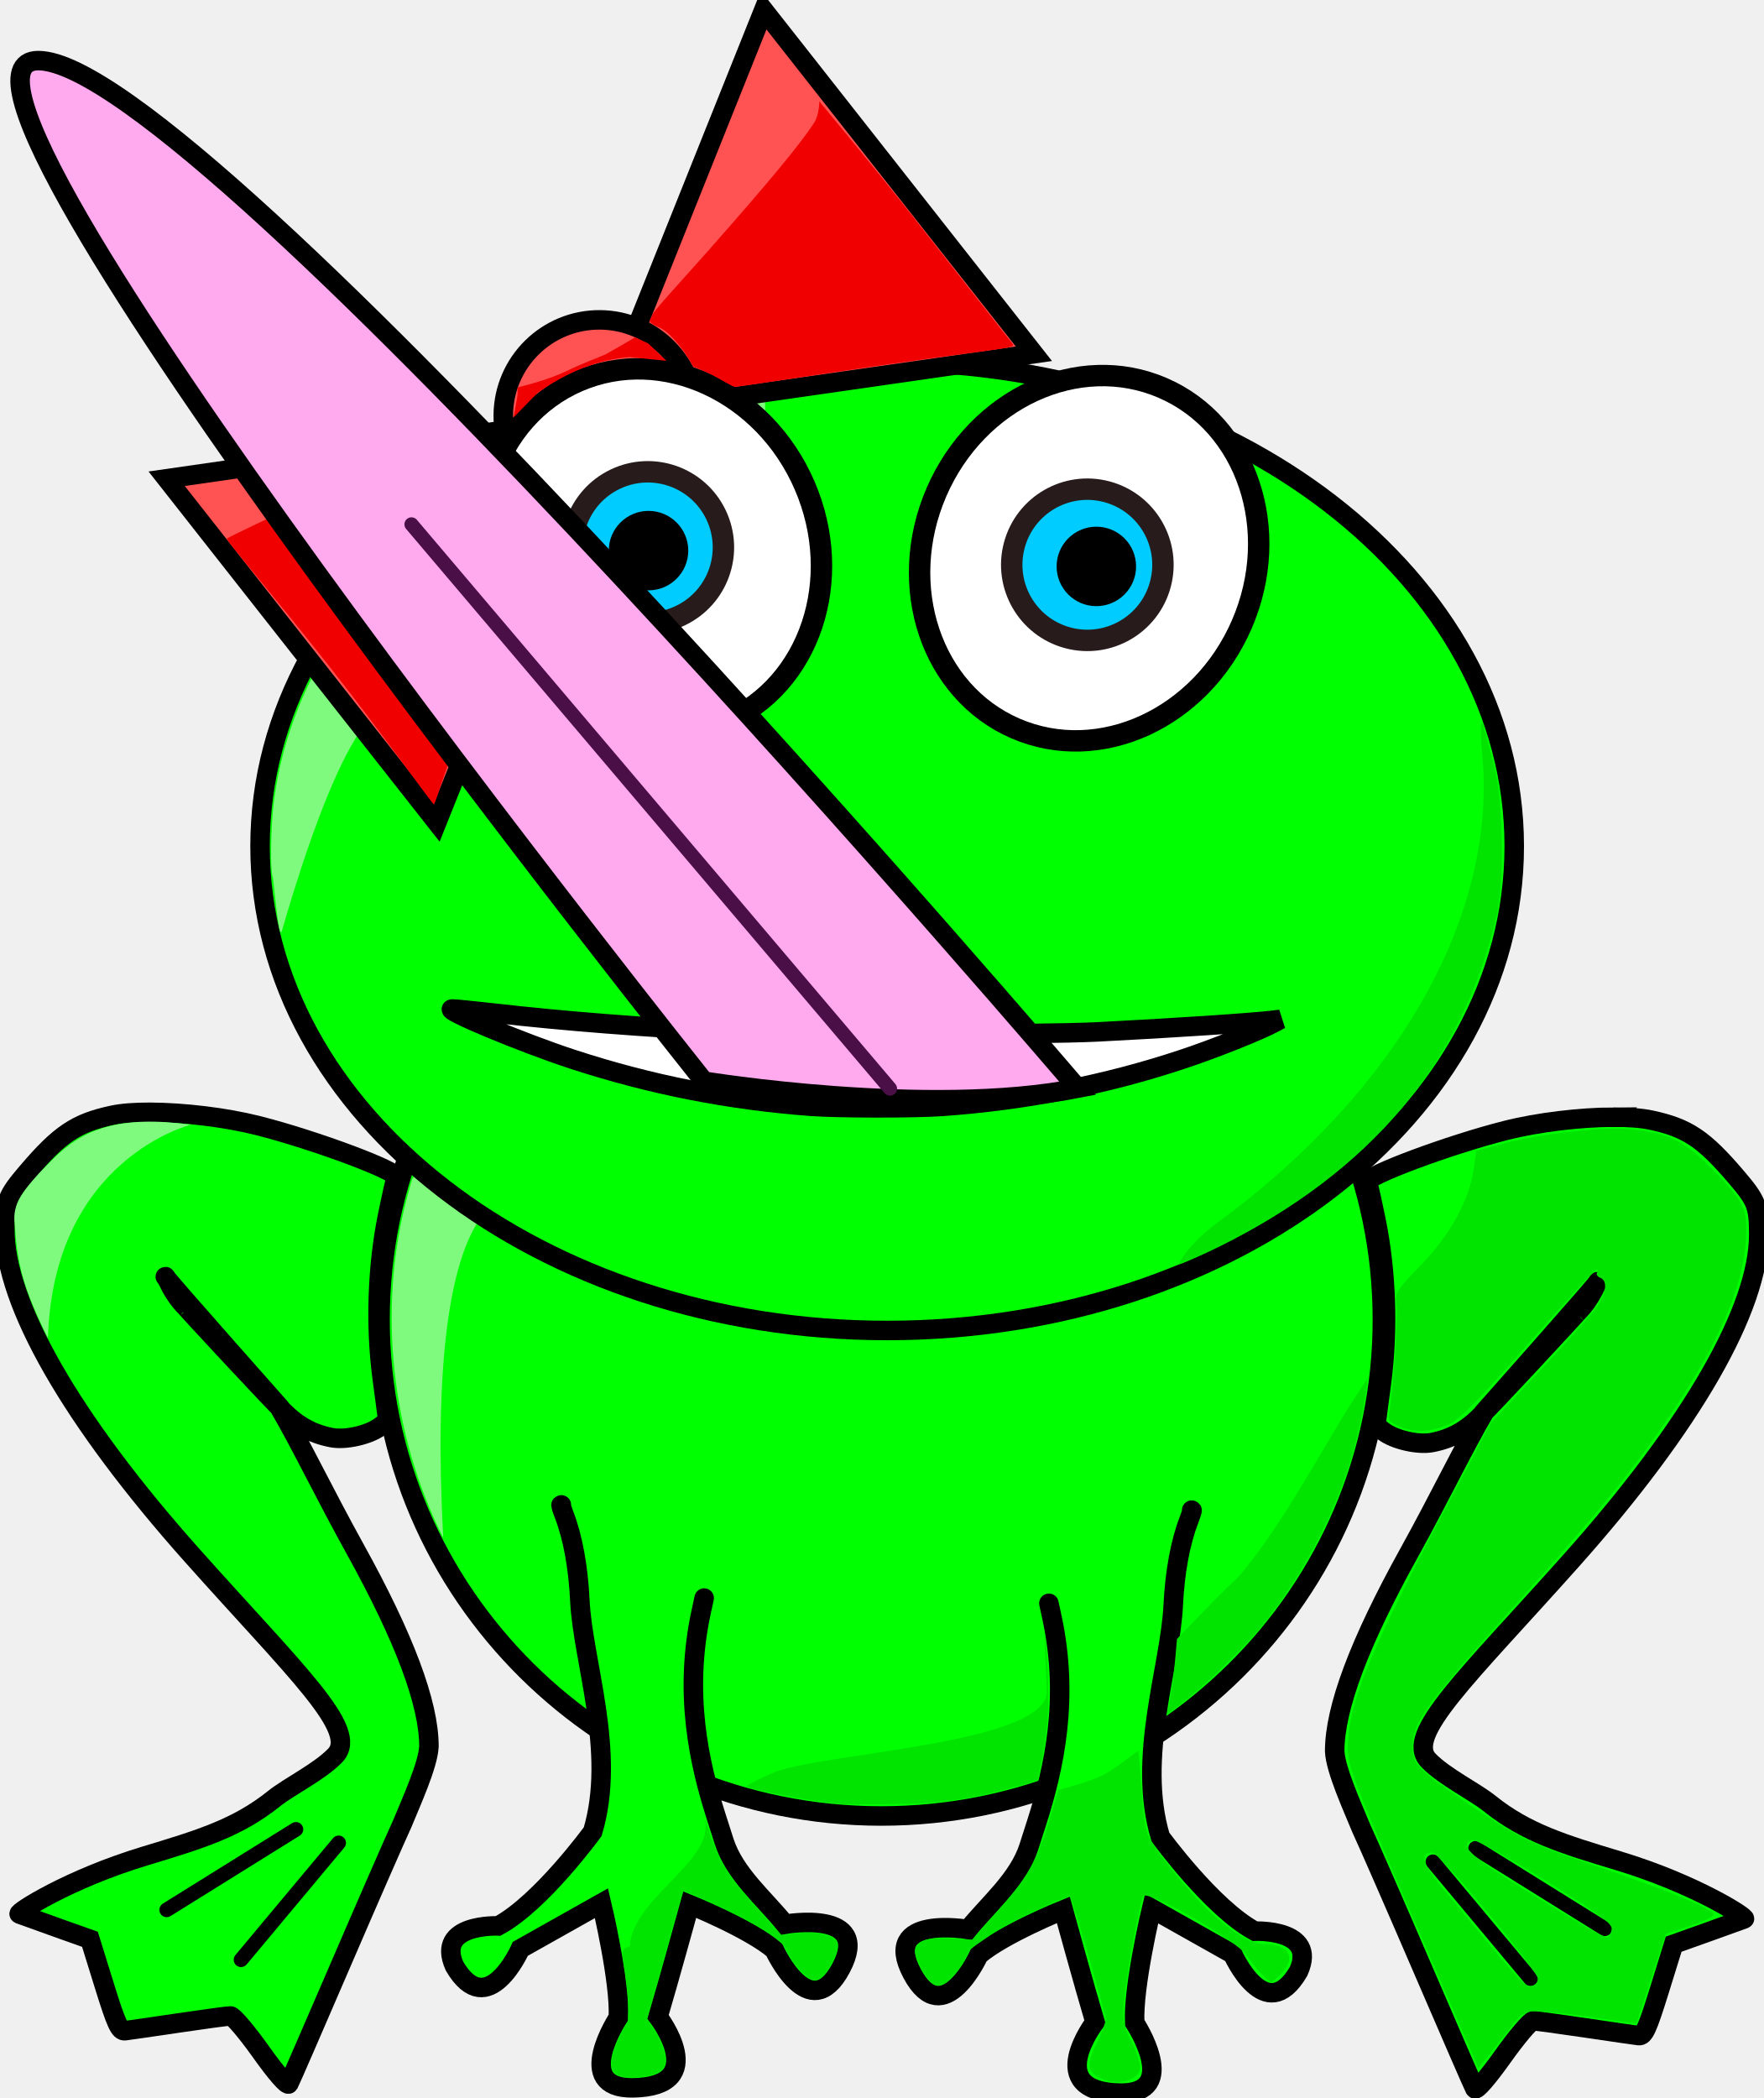
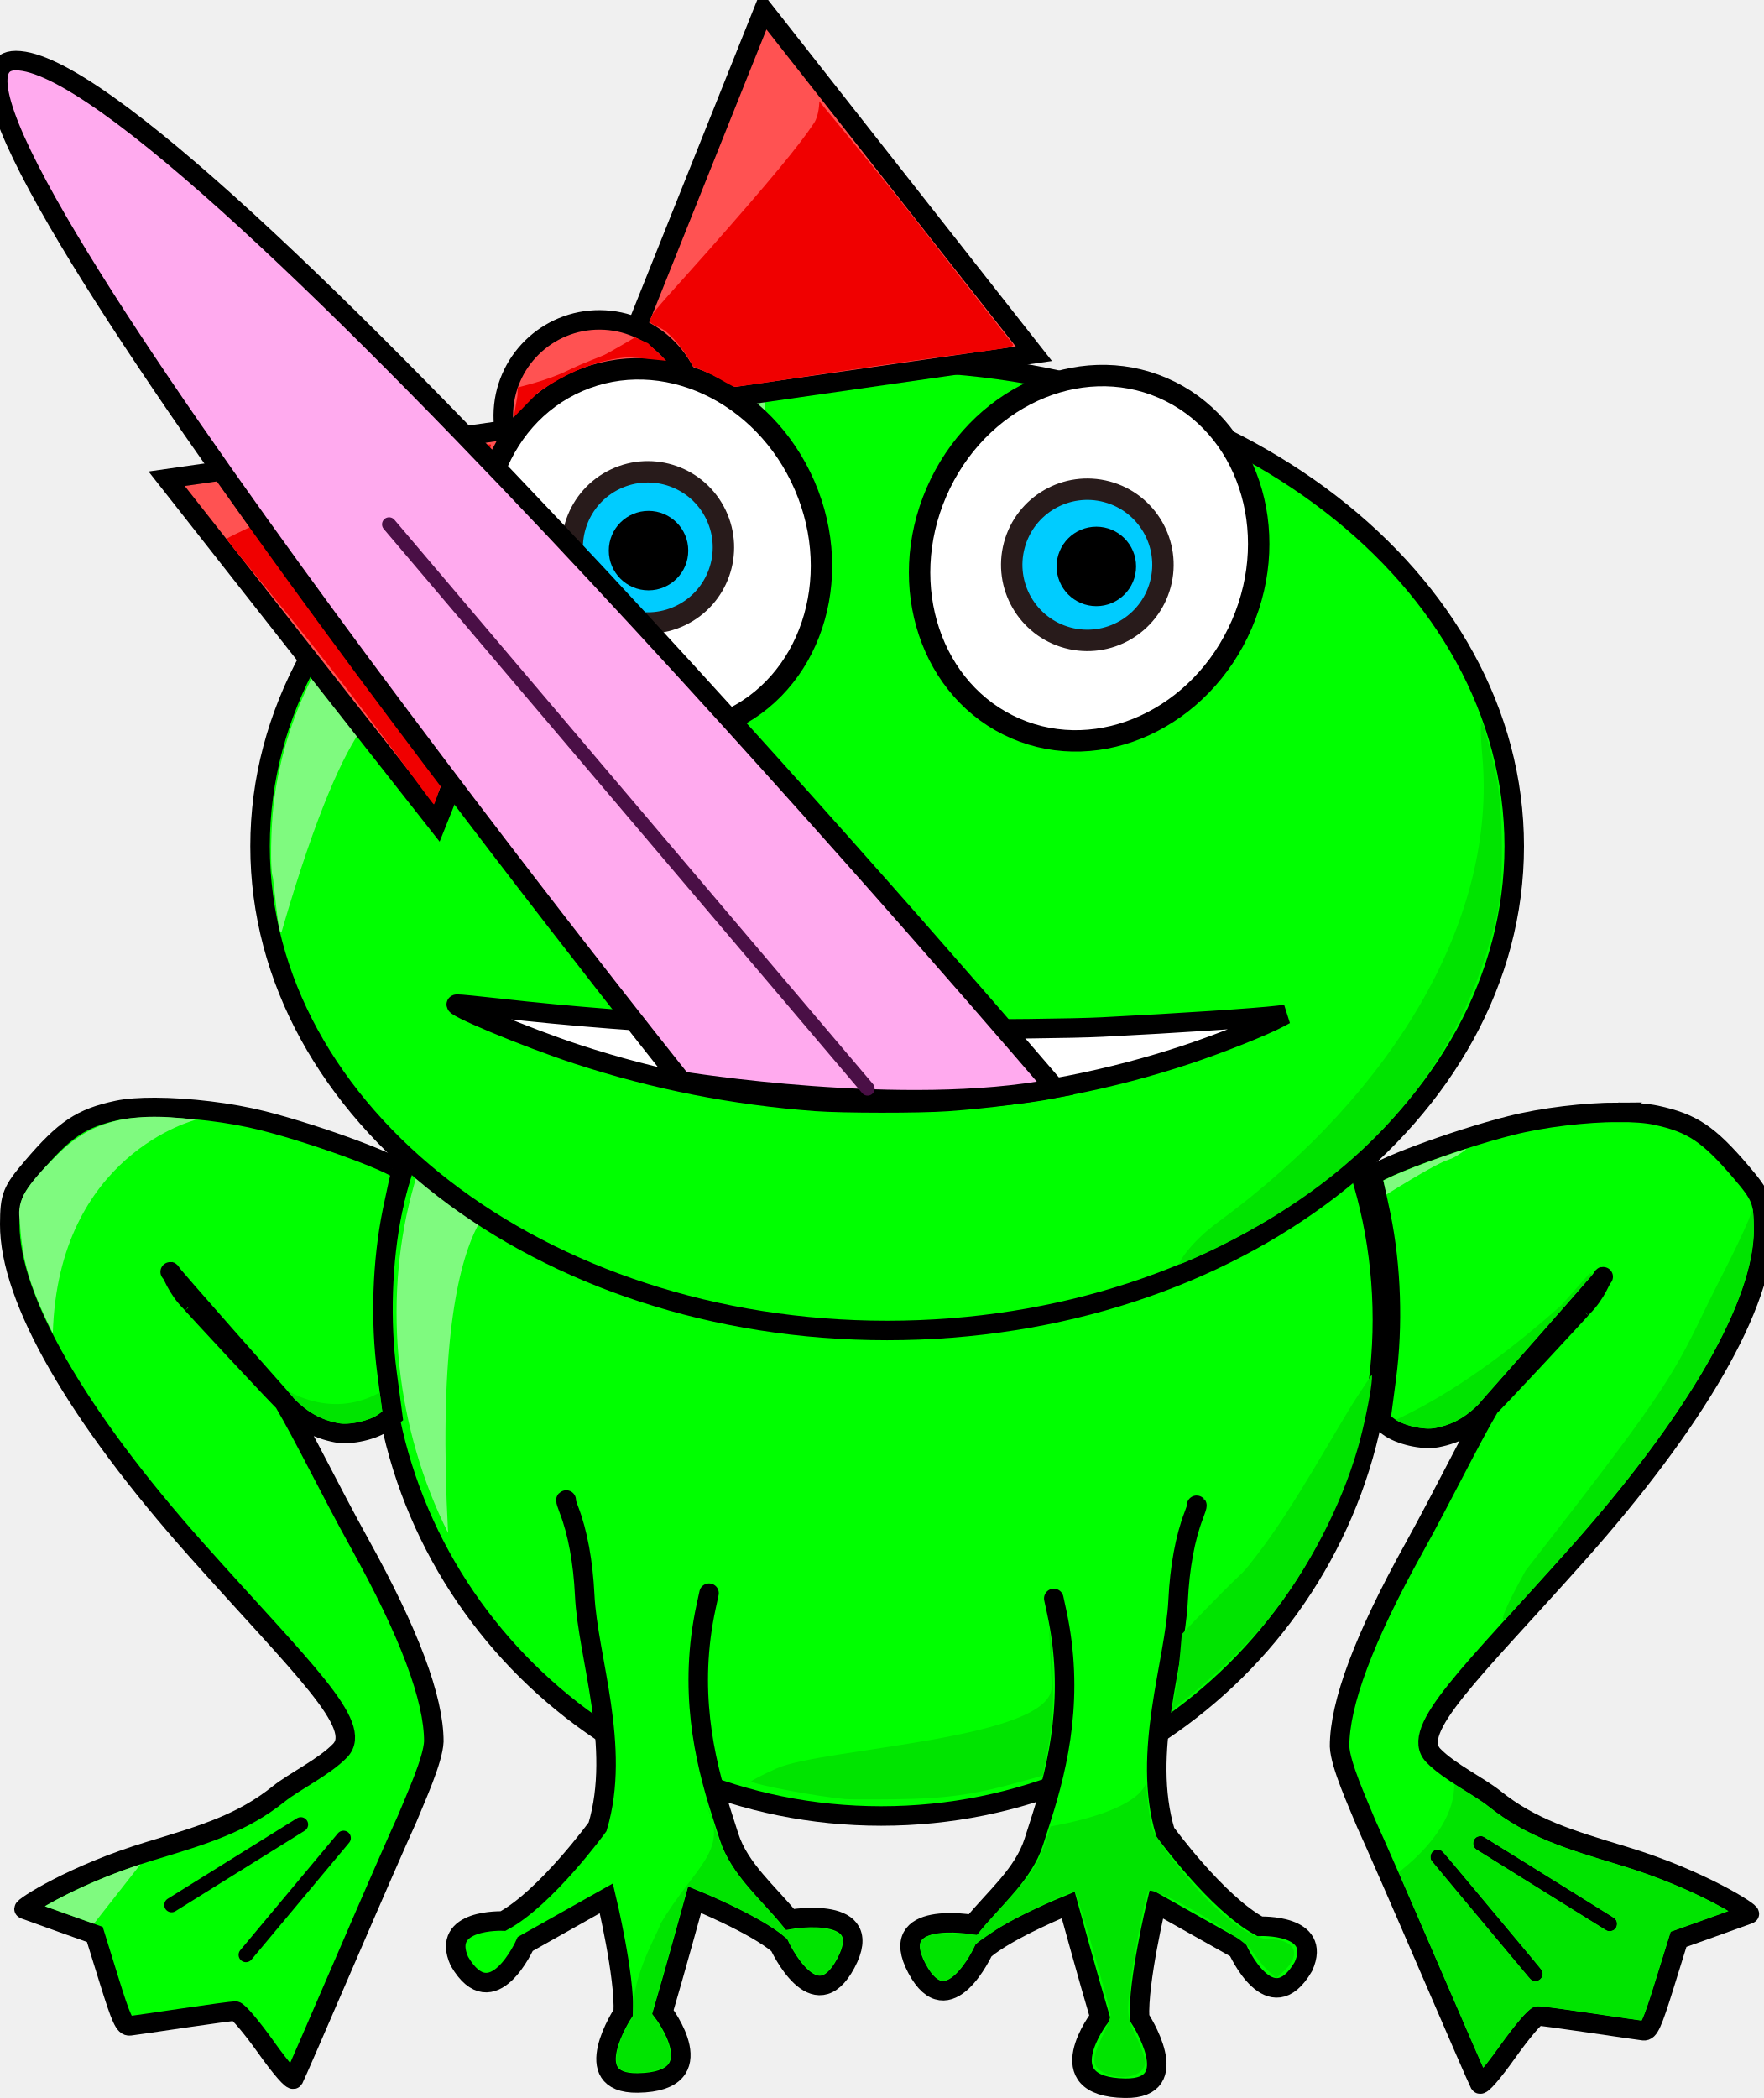
<svg xmlns="http://www.w3.org/2000/svg" width="204.101mm" height="242.796mm" viewBox="0 0 723.194 860.301" id="svg2" version="1.1">
  <defs id="defs4" />
  <g id="layer1" transform="translate(-17.64784,-56.21476)">
    <ellipse style="fill:#00ff00;fill-opacity:1;stroke:#000000;stroke-width:8;stroke-linecap:round;stroke-miterlimit:4;stroke-dasharray:none;stroke-opacity:1" id="path6004" cx="379" cy="597.362" rx="205.513" ry="203.513" />
-     <path id="path4300" d="m 199.389,686.789 c -21.32,-42.444 -26.848,-93.622 -14.999,-138.851 1.153,-4.4 2.217,-8.149 2.366,-8.331 0.149,-0.182 8.328,-11.106 11.263,-8.718 2.935,2.388 5.839,-1.385 8.183,0.26 3.92,2.751 28.262,13.17 27.778,16.39 -8.184,-4.508 -42.108,-2.522 -34.591,139.251 z" style="fill:#7ffa7f;fill-opacity:1;stroke:none;stroke-width:6.25;stroke-miterlimit:4;stroke-dasharray:none;stroke-opacity:1" />
+     <path id="path4300" d="m 201.389,684.789 c -21.32,-42.444 -26.848,-93.622 -14.999,-138.851 1.153,-4.4 2.217,-8.149 2.366,-8.331 0.149,-0.182 8.328,-11.106 11.263,-8.718 2.935,2.388 5.839,-1.385 8.183,0.26 3.92,2.751 28.262,13.17 27.778,16.39 -8.184,-4.508 -42.108,-2.522 -34.591,139.251 z" style="fill:#7ffa7f;fill-opacity:1;stroke:none;stroke-width:6.25;stroke-miterlimit:4;stroke-dasharray:none;stroke-opacity:1" />
    <ellipse style="fill:#00ff00;stroke:#000000;stroke-width:8;stroke-miterlimit:4;stroke-dasharray:none;stroke-opacity:1" id="path5323" cx="381.429" cy="403.219" rx="257.143" ry="198.571" />
    <path style="fill:#7ffa7f;fill-opacity:1;stroke:none;stroke-width:6.25;stroke-miterlimit:4;stroke-dasharray:none;stroke-opacity:1" d="m 111.804,359.418 c -1.023,-2.666 -0.764,-20.101 0.446,-30.043 9.865,-81.028 84.449,-148.789 187.013,-169.903 6.938,-1.428 13.688,-2.566 15,-2.529 l 2.385,0.068 -2.5,1.121 c -1.375,0.617 1.45,23.911 -3.5,26.098 -45.553,20.126 -100.343,47.479 -150.689,105.862 0,0 -15.47,-8.113 -44.406,91.751 -1.32,4.556 -3.243,-21.101 -3.75,-22.424 z" id="path4314" transform="translate(17.64784,56.21476)" />
    <g id="g5919" transform="translate(-424.2857,-10.57143)" style="stroke-width:8;stroke-miterlimit:4;stroke-dasharray:none;fill:#ff5252;fill-opacity:1">
      <path transform="matrix(-0.0083874,0.9999648,-0.9999648,-0.0083874,912.9854,-302.227)" d="M 541.442,219.996 374.482,154.767 514.453,42.79 Z" id="path5911" style="fill:#ff5252;stroke:#000000;stroke-width:8;stroke-miterlimit:4;stroke-dasharray:none;stroke-opacity:1;fill-opacity:1" />
      <path transform="matrix(0.0083874,-0.9999648,0.9999648,0.0083874,912.9854,-302.227)" style="fill:#ff5252;stroke:#000000;stroke-width:8;stroke-miterlimit:4;stroke-dasharray:none;stroke-opacity:1;fill-opacity:1" id="path5913" d="m -541.694,-220.754 -166.96,-65.23 139.971,-111.977 z" />
      <circle transform="matrix(-0.0083874,0.9999648,-0.9999648,-0.0083874,0,0)" r="39.396" cy="-689.664" cx="231.568" id="path5917" style="fill:#ff5252;stroke:#000000;stroke-width:8;stroke-miterlimit:4;stroke-dasharray:none;stroke-opacity:1;fill-opacity:1" />
    </g>
    <ellipse style="fill:#ffffff;stroke:#000000;stroke-width:8.778;stroke-miterlimit:4;stroke-dasharray:none;stroke-opacity:1" id="path5361" cx="-149.519" cy="372.261" rx="68.221" ry="76.071" transform="matrix(-0.9178912,0.3968322,0.3968322,0.9178912,0,0)" />
    <ellipse cy="77.472" cx="539.283" id="circle5363" style="fill:#ffffff;stroke:#000000;stroke-width:8.778;stroke-miterlimit:4;stroke-dasharray:none;stroke-opacity:1" rx="68.221" ry="76.071" transform="matrix(0.9178912,0.3968322,-0.3968322,0.9178912,0,0)" />
-     <path style="fill:#ffffff;stroke:#000000;stroke-width:8;stroke-miterlimit:4;stroke-dasharray:none;stroke-opacity:1" d="m 350.201,509.855 c -33.7,-2.502 -65.953,-8.872 -97.857,-19.325 -20.724,-6.79 -53.398,-20.436 -49.253,-20.57 1,-0.032 8.715,0.727 17.143,1.688 28.887,3.293 60.523,5.773 98.181,7.697 24.053,1.229 125.132,1.232 149.286,0.005 30.912,-1.571 63.553,-3.738 72.143,-4.79 l 2.857,-0.35 -2.527,1.357 c -6.378,3.423 -24.499,10.639 -37.83,15.064 -31.285,10.384 -64.063,16.813 -98.214,19.262 -11.383,0.816 -42.725,0.795 -53.929,-0.037 z" id="path5942" />
-     <path style="fill:#00ff00;fill-opacity:1;stroke:#000000;stroke-width:8;stroke-linecap:round;stroke-miterlimit:4;stroke-dasharray:none;stroke-opacity:1" d="m 79.24,512.32 c -6.152,-0.022 -11.532,0.36 -15.436,1.197 -14.893,3.194 -21.576,7.662 -34.992,23.398 -8.271,9.702 -9.109,11.833 -9.164,23.271 -0.147,30.411 27.417,78.459 76.775,133.824 43.075,48.317 68.666,71.704 58.663,82.058 -6.51,6.739 -18.73,12.616 -25.104,17.725 -15.033,12.048 -30.393,16.685 -52.82,23.459 -31.58,9.539 -52.816,23.352 -51.619,23.811 1.167,0.447 8.167,2.966 15.557,5.598 l 13.436,4.785 5.865,18.895 c 4.902,15.791 6.295,18.843 8.484,18.586 1.441,-0.169 11.322,-1.6 21.957,-3.182 10.635,-1.581 20.237,-2.875 21.338,-2.875 1.101,0 6.717,6.635 12.482,14.744 6.212,8.738 10.863,14.067 11.416,13.082 0.513,-0.914 9.952,-22.606 20.975,-48.201 11.023,-25.596 22.534,-51.935 25.582,-58.533 3.475,-8.52 10.542,-23.869 10.906,-31.629 0.01,-17.613 -10.036,-44.418 -30.457,-81.27 -12.187,-21.992 -22.731,-43.902 -31.008,-57.916 6.756,7.348 13.295,11.007 21.641,12.596 5.638,1.073 15.24,-1.121 19.73,-4.51 l 3.236,-2.443 -2.334,-17.631 c -2.825,-21.326 -2.02,-45.59 2.201,-66.305 1.576,-7.734 3.184,-14.902 3.572,-15.928 0.921,-2.437 -33.333,-15.228 -56.58,-21.127 -13.498,-3.425 -30.769,-5.432 -44.303,-5.48 z m 6.129,67.293 c 0.822,0.217 2.578,6.827 8.717,12.836 -0.854,-0.684 37.804,41.008 38.846,41.469 0,0 -48.359,-54.515 -47.562,-54.305 z" id="path6016" />
    <circle style="fill:#00ccff;fill-opacity:1;stroke:#281b1b;stroke-width:8.778;stroke-linecap:round;stroke-miterlimit:4;stroke-dasharray:none;stroke-opacity:1" id="path6022" cx="375.1" cy="135.407" r="31" transform="matrix(0.4291873,0.9032155,0.9032155,-0.4291873,0,0)" />
    <circle r="31" cy="158.037" cx="522.215" id="circle6024" style="fill:#00ccff;fill-opacity:1;stroke:#281b1b;stroke-width:8.778;stroke-linecap:round;stroke-miterlimit:4;stroke-dasharray:none;stroke-opacity:1" transform="matrix(0.9659258,0.258819,-0.258819,0.9659258,0,0)" />
-     <path style="fill:#00ff00;fill-opacity:1;stroke:#000000;stroke-width:8;stroke-linecap:round;stroke-miterlimit:4;stroke-dasharray:none;stroke-opacity:1" d="m 247.839,673.305 0,5e-5 c -0.067,10e-4 -0.113,0.013 -0.137,0.037 -0.12,0.12 0.46,1.968 1.291,4.107 3.506,9.028 5.768,21.326 6.42,34.904 1.221,25.425 15.08,62.188 5.273,94.953 0,0 -21.201,29.169 -38.768,38.648 0,0 -25.814,-1.128 -17.893,16.492 13.564,23.233 27.004,-7.096 27.004,-7.096 l 33.252,-18.703 c 0,0 7.72,32.237 6.918,46.887 0,0 -19.289,29.196 5.984,28.818 32.354,-0.484 10.305,-29.111 10.305,-29.111 4.535,-15.288 12.992,-46.041 12.992,-46.041 0,0 24.756,10.015 34.688,18.584 0,0 14.442,31.678 27.329,7.481 12.974,-24.361 -22.91,-17.998 -22.91,-17.998 -8.792,-10.833 -20.739,-20.646 -25.005,-33.966 l -3.188,-9.954 C 304.291,779.169 297.888,750.7 305.203,717.009 l 1.193,-5.5" id="path6030" />
-     <path id="path6043" d="m 679.249,514.32 c 6.152,-0.022 11.532,0.36 15.436,1.197 14.893,3.194 21.576,7.662 34.992,23.398 8.271,9.702 9.109,11.833 9.164,23.271 0.147,30.411 -27.417,78.459 -76.775,133.824 -43.075,48.317 -68.666,71.704 -58.663,82.058 6.51,6.739 18.73,12.616 25.104,17.725 15.033,12.048 30.393,16.685 52.82,23.459 31.58,9.539 52.816,23.352 51.619,23.811 -1.167,0.447 -8.167,2.966 -15.557,5.598 l -13.436,4.785 -5.865,18.895 c -4.902,15.791 -6.295,18.843 -8.484,18.586 -1.441,-0.169 -11.322,-1.6 -21.957,-3.182 -10.635,-1.581 -20.237,-2.875 -21.338,-2.875 -1.101,0 -6.717,6.635 -12.482,14.744 -6.212,8.738 -10.863,14.067 -11.416,13.082 -0.513,-0.914 -9.952,-22.606 -20.975,-48.201 -11.023,-25.596 -22.534,-51.935 -25.582,-58.533 -3.475,-8.52 -10.542,-23.869 -10.906,-31.629 -0.01,-17.613 10.036,-44.418 30.457,-81.27 12.187,-21.992 22.731,-43.902 31.008,-57.916 -6.756,7.348 -13.295,11.007 -21.641,12.596 -5.638,1.073 -15.24,-1.121 -19.73,-4.51 l -3.236,-2.443 2.334,-17.631 c 2.825,-21.326 2.02,-45.59 -2.201,-66.305 -1.576,-7.734 -3.184,-14.902 -3.572,-15.928 -0.921,-2.437 33.333,-15.228 56.58,-21.127 13.498,-3.425 30.769,-5.432 44.303,-5.48 z m -6.129,67.293 c -0.822,0.217 -2.578,6.827 -8.717,12.836 0.854,-0.684 -37.804,41.008 -38.846,41.469 0,0 48.359,-54.515 47.562,-54.305 z" style="fill:#00ff00;fill-opacity:1;stroke:#000000;stroke-width:8;stroke-linecap:round;stroke-miterlimit:4;stroke-dasharray:none;stroke-opacity:1" />
-     <path style="fill:none;fill-rule:evenodd;stroke:#000000;stroke-width:6;stroke-linecap:round;stroke-linejoin:miter;stroke-miterlimit:4;stroke-dasharray:none;stroke-opacity:1" d="m 86,839.362 53,-33" id="path6045" />
-     <path id="path6047" d="m 116.487,859.82 40.026,-47.916" style="fill:none;fill-rule:evenodd;stroke:#000000;stroke-width:6;stroke-linecap:round;stroke-linejoin:miter;stroke-miterlimit:4;stroke-dasharray:none;stroke-opacity:1" />
-     <path id="path6049" d="m 675.73,847.112 -53,-33" style="fill:none;fill-rule:evenodd;stroke:#000000;stroke-width:6;stroke-linecap:round;stroke-linejoin:miter;stroke-miterlimit:4;stroke-dasharray:none;stroke-opacity:1" />
-     <path style="fill:none;fill-rule:evenodd;stroke:#000000;stroke-width:6;stroke-linecap:round;stroke-linejoin:miter;stroke-miterlimit:4;stroke-dasharray:none;stroke-opacity:1" d="m 645.242,867.57 -40.026,-47.916" id="path6051" />
    <circle style="fill:#000000;fill-opacity:1;stroke:#281b1b;stroke-width:0;stroke-linecap:round;stroke-linejoin:miter;stroke-miterlimit:4;stroke-dasharray:none;stroke-opacity:1" id="path6071" cx="283.58" cy="281.999" r="16.293" />
    <circle r="16.293" cy="288.48" cx="467.215" id="circle6073" style="fill:#000000;fill-opacity:1;stroke:#281b1b;stroke-width:0;stroke-linecap:round;stroke-linejoin:miter;stroke-miterlimit:4;stroke-dasharray:none;stroke-opacity:1" />
-     <path style="fill:#00ff00;fill-opacity:1;stroke:#000000;stroke-width:8;stroke-linecap:round;stroke-miterlimit:4;stroke-dasharray:none;stroke-opacity:1" d="m 506.314,675.463 0,5e-5 c 0.067,10e-4 0.113,0.013 0.137,0.037 0.12,0.12 -0.46,1.968 -1.291,4.107 -3.506,9.028 -5.768,21.326 -6.42,34.904 -1.221,25.425 -15.08,62.188 -5.273,94.953 0,0 21.201,29.169 38.768,38.648 0,0 25.814,-1.128 17.893,16.492 -13.564,23.233 -27.004,-7.096 -27.004,-7.096 l -33.252,-18.703 c 0,0 -7.72,32.237 -6.918,46.887 0,0 19.289,29.196 -5.984,28.818 -32.354,-0.484 -10.305,-29.111 -10.305,-29.111 -4.535,-15.288 -12.992,-46.041 -12.992,-46.041 0,0 -24.756,10.015 -34.688,18.584 0,0 -14.442,31.678 -27.329,7.481 -12.974,-24.361 22.91,-17.998 22.91,-17.998 8.792,-10.833 20.739,-20.646 25.005,-33.966 l 3.188,-9.954 c 7.104,-22.18 13.507,-50.648 6.192,-84.34 l -1.193,-5.5" id="path6030-4" />
    <path style="fill:#00f200;fill-opacity:1;stroke:none;stroke-width:6.25;stroke-miterlimit:4;stroke-dasharray:none;stroke-opacity:1" d="" id="path4178" transform="translate(17.64784,56.21476)" />
-     <g id="g4292" style="fill:#00e400;fill-opacity:1">
-       <path id="path4170" d="m 398.068,867.7 c -1.568,-1.684 -3.49,-5.904 -4.423,-8.156 -2.728,-6.586 2.174,-9.147 13.672,-8.46 l 10.475,0.625 c 0,0 -2.971,4.92 -4.388,8.004 -1.682,3.661 -6.635,8.664 -8.311,9.776 -2.744,1.82 -4.459,0.966 -7.025,-1.789 z" style="fill:#00e400;fill-opacity:1;stroke:none;stroke-width:6.25;stroke-miterlimit:4;stroke-dasharray:none;stroke-opacity:1" />
-       <path id="path4168" d="m 468.259,908.117 c -4.894,-2.476 -5.081,-5.653 -0.841,-14.318 2.011,-4.111 3.641,-8.365 3.622,-9.455 -0.045,-2.546 -13.57,-49.29 -14.543,-50.264 -1.035,-1.035 -22.205,9.115 -30.779,14.391 -3.933,2.42 -18.09,12.954 -7.696,3.215 -0.08,-0.083 -2.427,1.178 -1.637,-0.013 1.481,-2.233 7.07,-8.053 10.623,-12.111 11.585,-13.231 15.647,-19.345 20.826,-36.644 l 3.807,-12.716 c 0,0 12.405,-3.183 18.097,-6.013 5.278,-2.624 14.312,-10.013 14.576,-10.013 0.263,0 0.858,6.523 1.323,14.496 0.464,7.973 1.617,16.723 2.561,19.445 1.8,5.192 15.568,22.544 24.826,31.292 9.878,9.333 17.506,13.963 23.004,13.963 10.54,0 13.538,6.085 6.333,12.853 l -3.402,3.196 -3.624,-3.404 c -1.993,-1.872 -4.871,-5.422 -6.395,-7.889 -3.599,-5.823 -40.705,-27.147 -42.418,-24.376 -1.518,2.455 -6.816,30.998 -7.883,42.469 -0.776,8.344 -0.452,10.265 2.852,16.895 2.05,4.114 3.728,8.924 3.728,10.689 0,5.672 -9.497,8.087 -16.958,4.312 z" style="fill:#00e400;fill-opacity:1;stroke:none;stroke-width:6.25;stroke-miterlimit:4;stroke-dasharray:none;stroke-opacity:1" />
-       <path id="path4174" d="m 272.052,907.581 c -3.026,-0.933 -4.128,-3.154 -3.51,-7.078 0.59,-3.747 2.873,-9.375 5.417,-13.352 l 1.292,-2.02 -4.3e-4,-4.854 c -4.9e-4,-5.551 -0.63,-11.639 -2.146,-20.764 -1.127,-6.781 3.793,-3.389 2.918,-6.81 3.359,-20.892 38.668,-35.292 29.468,-53.852 l 5.748,15.929 1.616,3.321 c 3.023,6.214 6.539,10.883 16.696,22.171 2.901,3.224 5.99,6.692 6.865,7.707 l 1.591,1.846 3.536,-0.546 c 9.277,-1.431 17.635,-0.042 19.175,3.187 0.506,1.061 0.53,1.516 0.171,3.225 -0.523,2.491 -2.099,5.891 -3.966,8.552 -2.638,3.76 -4.846,4.682 -7.497,3.128 -3.035,-1.779 -7.006,-6.665 -9.589,-11.799 -1.107,-2.199 -1.642,-2.806 -4.135,-4.684 -3.826,-2.883 -9.329,-6.115 -16.666,-9.788 -8.2,-4.105 -20.94,-9.676 -21.301,-9.315 -0.084,0.084 -1.36,4.527 -2.837,9.874 -1.477,5.347 -4.776,17.073 -7.332,26.058 l -4.647,16.336 1.824,2.639 c 3.896,5.636 6.421,12.475 5.73,15.52 -0.453,1.997 -1.254,2.982 -3.243,3.991 -3.518,1.783 -11.512,2.509 -15.179,1.379 z" style="fill:#00e400;fill-opacity:1;stroke:none;stroke-width:6.25;stroke-miterlimit:4;stroke-dasharray:none;stroke-opacity:1" />
-       <path id="path4206" d="m 362.063,795.934 c -11.934,-1.141 -36.829,-5.832 -38.311,-7.22 -0.264,-0.248 4.35,-2.64 10.253,-5.317 18.656,-8.459 113.935,-11.754 112.911,-33.933 l -1.061,-22.975 0.54,2.603 c 0.297,1.432 0.738,8.343 0.98,15.358 0.471,13.664 -0.139,21.499 -2.675,34.352 l -1.482,7.509 -7.874,2.2 c -20.321,5.678 -31.371,7.24 -53.129,7.513 -9.334,0.117 -18.402,0.076 -20.153,-0.091 z" style="fill:#00e400;fill-opacity:1;stroke:none;stroke-width:6.25;stroke-miterlimit:4;stroke-dasharray:none;stroke-opacity:1" />
-       <path id="path4208" d="m 496.661,757.126 c 2.259,-11.105 2.764,-19.229 3.603,-28.816 30.445,-31.988 21.385,-20.386 30.445,-31.988 16.009,-20.502 32.529,-51.819 41.795,-65.898 2.292,-3.483 4.573,-6.941 5.069,-7.686 0.764,-1.146 0.836,-0.725 0.475,2.746 -0.582,5.593 -3.324,18.592 -5.549,26.306 -6.962,24.138 -20.193,49.588 -36.211,69.65 -8.66,10.847 -24.998,26.49 -37.312,35.725 l -2.741,2.056 z" style="fill:#00e400;fill-opacity:1;stroke:none;stroke-width:6.25;stroke-miterlimit:4;stroke-dasharray:none;stroke-opacity:1" />
-       <path style="fill:#00e400;fill-opacity:1;stroke:none;stroke-width:6.25;stroke-miterlimit:4;stroke-dasharray:none;stroke-opacity:1" d="m 621.744,899.282 c -1.151,-2.722 -9.874,-22.769 -19.384,-44.548 -32.43,-74.264 -32.725,-75.057 -31.931,-85.56 1.313,-17.36 10.541,-38.986 41.637,-97.581 l 16.887,-31.82 19.621,-20.927 c 10.792,-11.51 21.345,-23.283 23.453,-26.163 4.259,-5.821 5.057,-11.263 1.834,-12.5 -1.162,-0.446 -1.761,-1.381 -1.331,-2.077 0.43,-0.696 0.264,-1.266 -0.369,-1.266 -0.633,0 -13.1,13.619 -27.703,30.265 -17.55,20.004 -28.283,31.086 -31.659,32.688 -7.593,3.603 -14.648,4.127 -20.826,1.545 -5.076,-2.121 -5.357,-2.552 -4.531,-6.955 1.556,-8.294 3.521,-39.026 2.799,-43.764 -0.635,-4.163 0.277,-5.59 9.862,-15.444 12.058,-12.396 20.051,-26.827 21.792,-39.347 l 1.082,-7.778 11.67,-3.064 c 15.045,-3.95 40.536,-6.75 51.685,-5.678 15.414,1.483 21.798,4.556 33.022,15.895 13.751,13.892 15.166,16.91 14.179,30.253 -1.409,19.047 -11.071,41.307 -30.501,70.266 -14.955,22.29 -29.896,40.677 -62.102,76.427 -38.698,42.957 -44.045,50.301 -44.12,60.598 -0.047,6.438 2.854,9.5 20.179,21.299 23.494,16.001 27.532,17.984 56.865,27.937 27.315,9.268 44.919,16.482 46.512,19.06 0.507,0.82 -3.484,2.864 -9.38,4.803 l -10.262,3.376 -6.027,18.425 -6.027,18.425 -17.308,-2.552 c -9.519,-1.404 -19.975,-2.569 -23.235,-2.589 -5.553,-0.034 -6.312,0.467 -12.021,7.928 -3.351,4.381 -7.483,9.631 -9.181,11.667 l -3.088,3.702 -2.093,-4.95 z m 26.653,-31.414 c 0,-3.383 -40.488,-51.963 -43.336,-51.997 -4.887,-0.057 -4.139,4.517 1.945,11.888 34.399,41.676 35.808,43.243 38.562,42.893 1.588,-0.202 2.828,-1.423 2.828,-2.783 z m 30.126,-20.486 c 0.352,-2.375 -4.51,-5.957 -27.345,-20.146 -15.332,-9.527 -28.669,-16.914 -29.773,-16.491 -5.85,2.245 -1.361,6.256 25.922,23.16 15.357,9.515 28.562,17.09 29.345,16.833 0.783,-0.257 1.616,-1.767 1.851,-3.356 z" id="path4283" />
-     </g>
    <g id="g4235" style="fill:#f00000;fill-opacity:1">
      <path transform="translate(17.64784,56.21476)" id="path4229" d="m 135.13,273.367 c -22.683,-28.864 -42.707,-51.96 -42.053,-52.547 0.654,-0.587 18.667,-9.169 37.584,-17.85 33.942,-15.576 34.631,-15.819 52.326,-18.416 9.862,-1.448 18.106,-2.477 18.32,-2.287 0.214,0.19 -0.817,3.158 -2.291,6.597 -8.227,19.193 -7.926,43.951 0.802,65.902 l 4.507,8.321 -13.427,31.631 c -7.204,16.97 -12.399,35.131 -12.976,35.131 -0.577,0 -20.108,-27.616 -42.791,-56.48 z" style="fill:#f00000;fill-opacity:1;stroke:none;stroke-width:6.25;stroke-miterlimit:4;stroke-dasharray:none;stroke-opacity:1" />
      <path transform="translate(17.64784,56.21476)" id="path4231" d="m 212.051,163.054 c 0.444,-2.533 0.009,-4.056 0.195,-4.171 0.186,-0.115 11.716,-2.691 20.003,-6.694 8.417,-4.066 14.026,-5.784 16.392,-7.076 4.563,-2.493 11.744,-6.762 11.744,-6.762 l 5.379,2.438 7.45,7.161 -15.021,-1.525 c -13.178,0.959 -25.732,6.222 -37.789,14.697 l -9.77,10.016 z" style="fill:#f00000;fill-opacity:1;stroke:none;stroke-width:6.25;stroke-miterlimit:4;stroke-dasharray:none;stroke-opacity:1" />
      <path transform="translate(17.64784,56.21476)" id="path4233" d="m 291.8,153.65 c -2.351,-1.193 -7.609,-3.373 -7.609,-3.373 -1.264,-2.472 -2.795,-4.81 -3.972,-6.435 -2.32,-3.203 -5.544,-6.777 -7.797,-8.38 -1.586,-1.129 -4.802,-2.221 -5.646,-3.2 -0.954,-1.107 0.568,-2.068 0.568,-2.774 0,-1.329 10.773,-12.761 23.024,-26.627 24.782,-28.05 37.535,-43.439 43.447,-52.431 2.173,-3.306 2.151,-8.938 2.151,-8.938 -0.243,-0.04 19.299,23.02 39.284,48.494 19.985,25.474 38.941,49.81 39.985,51.026 1.702,1.983 -5.819,1.791 -55.59,9.017 -30.519,4.431 -57.193,8.705 -58.36,8.581 -1.167,-0.124 -5.435,-2.906 -9.485,-4.96 z" style="fill:#f00000;fill-opacity:1;stroke:none;stroke-width:6.25;stroke-miterlimit:4;stroke-dasharray:none;stroke-opacity:1" />
    </g>
-     <path style="fill:#7ffa7f;fill-opacity:1;stroke:none;stroke-width:6.25;stroke-miterlimit:4;stroke-dasharray:none;stroke-opacity:1" d="m 23.677,558.009 c -1,-7.82 2.582,-13.518 15.818,-26.618 12.313,-12.186 27.009,-17.982 56.412,-13.982 0,0 -56.412,13.982 -58.6,87.515 C 26.541,583.229 24.761,573.734 23.677,558.009 Z" id="path4194" />
    <path style="fill:#00e400;fill-opacity:1;stroke:none;stroke-width:6.25;stroke-miterlimit:4;stroke-dasharray:none;stroke-opacity:1" d="m 499.224,501.33 c 73.881,-54.111 114.523,-125.83 108.619,-191.296 -0.953,-10.561 -0.785,-16.14 0.473,-12.507 0.716,2.069 3.746,13.657 5.003,19.269 3.081,13.752 3.521,45.454 0.428,58.704 -14.123,60.501 -52.088,105.072 -113.642,135.623 -6.875,3.412 -14.986,6.884 -16.296,7.284 -1.44,0.439 4.111,-8.799 15.414,-17.077 z" id="path4322" transform="translate(17.64784,56.21476)" />
-     <path style="fill:#ffaaee;fill-rule:evenodd;stroke:#000000;stroke-width:8;stroke-linecap:butt;stroke-linejoin:miter;stroke-miterlimit:4;stroke-dasharray:none;stroke-opacity:1" d="m 459.587,502.472 c -61.946,12.071 -153.317,-2.926 -153.317,-2.926 0,0 -333.967,-418.483 -272.928,-418.483 66.967,0 426.245,421.409 426.245,421.409 z" id="path5976-9" />
-     <path style="fill:#eed7f4;fill-rule:evenodd;stroke:#4a0f46;stroke-width:5.776;stroke-linecap:round;stroke-linejoin:miter;stroke-miterlimit:4;stroke-dasharray:none;stroke-opacity:1" d="M 382.6,502.602 186.378,271.232" id="path5982-2" />
+     <path style="fill:#ffffff;stroke:#000000;stroke-width:8;stroke-miterlimit:4;stroke-dasharray:none;stroke-opacity:1" d="m 352.201,507.855 c -33.7,-2.502 -65.953,-8.872 -97.857,-19.325 -20.724,-6.79 -53.398,-20.436 -49.253,-20.57 1,-0.032 8.715,0.727 17.143,1.688 28.887,3.293 60.523,5.773 98.181,7.697 24.053,1.229 125.132,1.232 149.286,0.005 30.912,-1.571 63.553,-3.738 72.143,-4.79 l 2.857,-0.35 -2.527,1.357 c -6.378,3.423 -24.499,10.639 -37.83,15.064 -31.285,10.384 -64.063,16.813 -98.214,19.262 -11.383,0.816 -42.725,0.795 -53.929,-0.037 z" id="path5942" />
+     <path style="fill:#ffaaee;fill-rule:evenodd;stroke:#000000;stroke-width:8;stroke-linecap:butt;stroke-linejoin:miter;stroke-miterlimit:4;stroke-dasharray:none;stroke-opacity:1" d="m 450.401,502.472 c -61.946,12.071 -153.317,-2.926 -153.317,-2.926 0,0 -333.967,-418.483 -272.928,-418.483 66.967,0 426.245,421.409 426.245,421.409 z" id="path5976-9" />
+     <path style="fill:#eed7f4;fill-rule:evenodd;stroke:#4a0f46;stroke-width:5.776;stroke-linecap:round;stroke-linejoin:miter;stroke-miterlimit:4;stroke-dasharray:none;stroke-opacity:1" d="M 373.414,502.602 177.192,271.232" id="path5982-2" />
+     <path style="fill:#00ff00;fill-opacity:1;stroke:#000000;stroke-width:8;stroke-linecap:round;stroke-miterlimit:4;stroke-dasharray:none;stroke-opacity:1" d="m 81.24,510.321 c -6.152,-0.022 -11.532,0.36 -15.436,1.197 -14.893,3.194 -21.576,7.662 -34.992,23.398 -8.271,9.702 -9.109,11.833 -9.164,23.271 -0.147,30.411 27.417,78.459 76.775,133.824 43.075,48.317 68.666,71.704 58.663,82.058 -6.51,6.739 -18.73,12.616 -25.104,17.725 -15.033,12.048 -30.393,16.685 -52.82,23.459 -31.58,9.539 -52.816,23.352 -51.619,23.811 1.167,0.447 8.167,2.966 15.557,5.598 l 13.436,4.785 5.865,18.895 c 4.902,15.791 6.295,18.843 8.484,18.586 1.441,-0.169 11.322,-1.601 21.957,-3.182 10.635,-1.581 20.237,-2.875 21.338,-2.875 1.101,0 6.717,6.635 12.482,14.744 6.212,8.738 10.863,14.067 11.416,13.082 0.513,-0.914 9.952,-22.605 20.975,-48.201 11.023,-25.596 22.534,-51.935 25.582,-58.533 3.475,-8.52 10.542,-23.869 10.906,-31.629 0.01,-17.613 -10.036,-44.418 -30.457,-81.27 -12.187,-21.992 -22.731,-43.902 -31.008,-57.916 6.756,7.348 13.295,11.007 21.641,12.596 5.638,1.073 15.24,-1.121 19.73,-4.51 l 3.236,-2.443 -2.334,-17.631 c -2.825,-21.326 -2.02,-45.59 2.201,-66.305 1.576,-7.734 3.184,-14.902 3.572,-15.928 0.921,-2.437 -33.333,-15.228 -56.58,-21.127 -13.498,-3.425 -30.769,-5.432 -44.303,-5.48 z m 6.129,67.293 c 0.822,0.217 2.578,6.827 8.717,12.836 -0.854,-0.684 37.804,41.008 38.846,41.469 0,0 -48.359,-54.515 -47.562,-54.305 z" id="path6016" />
+     <path style="fill:#00ff00;fill-opacity:1;stroke:#000000;stroke-width:8;stroke-linecap:round;stroke-miterlimit:4;stroke-dasharray:none;stroke-opacity:1" d="m 249.839,671.306 0,5e-5 c -0.067,10e-4 -0.113,0.013 -0.137,0.037 -0.12,0.12 0.46,1.968 1.291,4.107 3.506,9.028 5.768,21.326 6.42,34.904 1.221,25.425 15.08,62.188 5.273,94.953 0,0 -21.201,29.169 -38.768,38.648 0,0 -25.814,-1.128 -17.893,16.492 13.564,23.233 27.004,-7.096 27.004,-7.096 l 33.252,-18.703 c 0,0 7.72,32.237 6.918,46.887 0,0 -19.289,29.196 5.984,28.818 32.354,-0.484 10.305,-29.111 10.305,-29.111 4.535,-15.288 12.992,-46.041 12.992,-46.041 0,0 24.756,10.015 34.688,18.584 0,0 14.442,31.678 27.329,7.481 12.974,-24.361 -22.91,-17.998 -22.91,-17.998 -8.792,-10.833 -20.739,-20.646 -25.005,-33.966 l -3.188,-9.954 c -7.104,-22.18 -13.507,-50.648 -6.192,-84.34 l 1.193,-5.5" id="path6030" />
+     <path id="path6043" d="m 681.249,512.321 c 6.152,-0.022 11.532,0.36 15.436,1.197 14.893,3.194 21.576,7.662 34.992,23.398 8.271,9.702 9.109,11.833 9.164,23.271 0.147,30.411 -27.417,78.459 -76.775,133.824 -43.075,48.317 -68.666,71.704 -58.663,82.058 6.51,6.739 18.73,12.616 25.104,17.725 15.033,12.048 30.393,16.685 52.82,23.459 31.58,9.539 52.816,23.352 51.619,23.811 -1.167,0.447 -8.167,2.966 -15.557,5.598 l -13.436,4.785 -5.865,18.895 c -4.902,15.791 -6.295,18.843 -8.484,18.586 -1.441,-0.169 -11.322,-1.601 -21.957,-3.182 -10.635,-1.581 -20.237,-2.875 -21.338,-2.875 -1.101,0 -6.717,6.635 -12.482,14.744 -6.212,8.738 -10.863,14.067 -11.416,13.082 -0.513,-0.914 -9.952,-22.605 -20.975,-48.201 -11.023,-25.596 -22.534,-51.935 -25.582,-58.533 -3.475,-8.52 -10.542,-23.869 -10.906,-31.629 -0.01,-17.613 10.036,-44.418 30.457,-81.27 12.187,-21.992 22.731,-43.902 31.008,-57.916 -6.756,7.348 -13.295,11.007 -21.641,12.596 -5.638,1.073 -15.24,-1.121 -19.73,-4.51 l -3.236,-2.443 2.334,-17.631 c 2.825,-21.326 2.02,-45.59 -2.201,-66.305 -1.576,-7.734 -3.184,-14.902 -3.572,-15.928 -0.921,-2.437 33.333,-15.228 56.58,-21.127 13.498,-3.425 30.769,-5.432 44.303,-5.48 z m -6.129,67.293 c -0.822,0.217 -2.578,6.827 -8.717,12.836 0.854,-0.684 -37.804,41.008 -38.846,41.469 0,0 48.359,-54.515 47.562,-54.305 z" style="fill:#00ff00;fill-opacity:1;stroke:#000000;stroke-width:8;stroke-linecap:round;stroke-miterlimit:4;stroke-dasharray:none;stroke-opacity:1" />
+     <path style="fill:none;fill-rule:evenodd;stroke:#000000;stroke-width:6;stroke-linecap:round;stroke-linejoin:miter;stroke-miterlimit:4;stroke-dasharray:none;stroke-opacity:1" d="M 88,837.362 141,804.362" id="path6045" />
+     <path id="path6047" d="M 118.487,857.821 158.513,809.904" style="fill:none;fill-rule:evenodd;stroke:#000000;stroke-width:6;stroke-linecap:round;stroke-linejoin:miter;stroke-miterlimit:4;stroke-dasharray:none;stroke-opacity:1" />
+     <path id="path6049" d="m 677.73,845.112 -53,-33" style="fill:none;fill-rule:evenodd;stroke:#000000;stroke-width:6;stroke-linecap:round;stroke-linejoin:miter;stroke-miterlimit:4;stroke-dasharray:none;stroke-opacity:1" />
+     <path style="fill:none;fill-rule:evenodd;stroke:#000000;stroke-width:6;stroke-linecap:round;stroke-linejoin:miter;stroke-miterlimit:4;stroke-dasharray:none;stroke-opacity:1" d="M 647.242,865.571 607.217,817.654" id="path6051" />
+     <path style="fill:#00ff00;fill-opacity:1;stroke:#000000;stroke-width:8;stroke-linecap:round;stroke-miterlimit:4;stroke-dasharray:none;stroke-opacity:1" d="m 508.314,673.464 0,5e-5 c 0.067,10e-4 0.113,0.013 0.137,0.037 0.12,0.12 -0.46,1.968 -1.291,4.107 -3.506,9.028 -5.768,21.326 -6.42,34.904 -1.221,25.425 -15.08,62.188 -5.273,94.953 0,0 21.201,29.169 38.768,38.648 0,0 25.814,-1.128 17.893,16.492 -13.564,23.233 -27.004,-7.096 -27.004,-7.096 l -33.252,-18.703 c 0,0 -7.72,32.237 -6.918,46.887 0,0 19.289,29.196 -5.984,28.818 -32.354,-0.484 -10.305,-29.111 -10.305,-29.111 -4.535,-15.288 -12.992,-46.041 -12.992,-46.041 0,0 -24.756,10.015 -34.688,18.584 0,0 -14.442,31.678 -27.329,7.481 -12.974,-24.361 22.91,-17.998 22.91,-17.998 8.792,-10.833 20.739,-20.646 25.005,-33.966 l 3.188,-9.954 c 7.104,-22.18 13.507,-50.648 6.192,-84.34 l -1.193,-5.5" id="path6030-4" />
+     <g transform="translate(2.000015,-1.999751)" id="g4292" style="fill:#00e400;fill-opacity:1">
+       <path id="path4170" d="m 398.068,867.7 c -1.568,-1.684 -3.49,-5.904 -4.423,-8.156 -2.728,-6.586 2.174,-9.147 13.672,-8.46 l 10.475,0.625 c 0,0 -2.971,4.92 -4.388,8.004 -1.682,3.661 -6.635,8.664 -8.311,9.776 -2.744,1.82 -4.459,0.966 -7.025,-1.789 z" style="fill:#00e400;fill-opacity:1;stroke:none;stroke-width:6.25;stroke-miterlimit:4;stroke-dasharray:none;stroke-opacity:1" />
+       <path id="path4168" d="m 468.259,908.117 c -4.894,-2.476 -5.081,-5.653 -0.841,-14.318 2.011,-4.111 3.641,-8.365 3.622,-9.455 -0.045,-2.546 -13.57,-49.29 -14.543,-50.264 -1.035,-1.035 -22.205,9.115 -30.779,14.391 -3.933,2.42 -18.09,12.954 -7.696,3.215 -0.08,-0.083 -2.427,1.178 -1.637,-0.013 1.481,-2.233 7.07,-8.053 10.623,-12.111 11.585,-13.231 14.233,-15.102 19.412,-32.402 39.575,-7.233 39.216,-18.489 39.216,-18.489 0.464,7.973 1.617,16.723 2.561,19.445 1.8,5.192 15.568,22.544 24.826,31.292 9.878,9.333 17.506,13.963 23.004,13.963 10.54,0 13.538,6.085 6.333,12.853 l -3.402,3.196 -3.624,-3.404 c -1.993,-1.872 -4.871,-5.422 -6.395,-7.889 -3.599,-5.823 -40.705,-27.147 -42.418,-24.376 -1.518,2.455 -6.816,30.998 -7.883,42.469 -0.776,8.344 -0.452,10.265 2.852,16.895 2.05,4.114 3.728,8.924 3.728,10.689 0,5.672 -9.497,8.087 -16.958,4.312 z" style="fill:#00e400;fill-opacity:1;stroke:none;stroke-width:6.25;stroke-miterlimit:4;stroke-dasharray:none;stroke-opacity:1" />
+       <path id="path4174" d="m 272.052,907.581 c -3.026,-0.933 -4.128,-3.154 -3.51,-7.078 0.59,-3.747 2.873,-9.375 5.417,-13.352 l 1.292,-2.02 -4.3e-4,-4.854 c 1.181,-15.605 11.337,-31.399 11.026,-32.878 14.319,-24.074 28.415,-29.989 19.215,-48.549 l 5.748,15.929 1.616,3.321 c 3.023,6.214 6.539,10.883 16.696,22.171 2.901,3.224 5.99,6.692 6.865,7.707 l 1.591,1.846 3.536,-0.546 c 9.277,-1.431 17.635,-0.042 19.175,3.187 0.506,1.061 0.53,1.516 0.171,3.225 -0.523,2.491 -2.099,5.891 -3.966,8.552 -2.638,3.76 -4.846,4.682 -7.497,3.128 -3.035,-1.779 -7.006,-6.665 -9.589,-11.799 -1.107,-2.199 -1.642,-2.806 -4.135,-4.684 -3.826,-2.883 -9.329,-6.115 -16.666,-9.788 -8.2,-4.105 -20.94,-9.676 -21.301,-9.315 -0.084,0.084 -1.36,4.527 -2.837,9.874 -1.477,5.347 -4.776,17.073 -7.332,26.058 l -4.647,16.336 1.824,2.639 c 3.896,5.636 6.421,12.475 5.73,15.52 -0.453,1.997 -1.254,2.982 -3.243,3.991 -3.518,1.783 -11.512,2.509 -15.179,1.379 z" style="fill:#00e400;fill-opacity:1;stroke:none;stroke-width:6.25;stroke-miterlimit:4;stroke-dasharray:none;stroke-opacity:1" />
+       <path id="path4206" d="m 362.063,795.934 c -11.934,-1.141 -36.829,-5.832 -38.311,-7.22 -0.264,-0.248 4.35,-2.64 10.253,-5.317 18.656,-8.459 113.935,-11.754 112.911,-33.933 l -1.061,-22.975 0.54,2.603 c 0.297,1.432 0.738,8.343 0.98,15.358 0.471,13.664 -0.139,21.499 -2.675,34.352 l -1.482,7.509 -7.874,2.2 c -20.321,5.678 -31.371,7.24 -53.129,7.513 -9.334,0.117 -18.402,0.076 -20.153,-0.091 z" style="fill:#00e400;fill-opacity:1;stroke:none;stroke-width:6.25;stroke-miterlimit:4;stroke-dasharray:none;stroke-opacity:1" />
+       <path id="path4208" d="m 496.661,757.126 c 2.259,-11.105 2.764,-19.229 3.603,-28.816 30.445,-31.988 21.385,-20.386 30.445,-31.988 16.009,-20.502 32.529,-51.819 41.795,-65.898 2.292,-3.483 4.573,-6.941 5.069,-7.686 0.764,-1.146 0.836,-0.725 0.475,2.746 -0.582,5.593 -3.324,18.592 -5.549,26.306 -6.962,24.138 -20.193,49.588 -36.211,69.65 -8.66,10.847 -24.998,26.49 -37.312,35.725 l -2.741,2.056 z" style="fill:#00e400;fill-opacity:1;stroke:none;stroke-width:6.25;stroke-miterlimit:4;stroke-dasharray:none;stroke-opacity:1" />
+     </g>
+     <path style="fill:#7ffa7f;fill-opacity:1;stroke:none;stroke-width:6.25;stroke-miterlimit:4;stroke-dasharray:none;stroke-opacity:1" d="m 25.677,556.009 c -1,-7.82 2.582,-13.518 15.818,-26.618 12.313,-12.186 27.009,-17.982 56.412,-13.982 0,0 -56.412,13.982 -58.6,87.515 -10.766,-21.694 -12.547,-31.19 -13.631,-46.915 z" id="path4194" />
+     <path style="fill:#7ffa7f;fill-opacity:1;stroke:none;stroke-width:6.25;stroke-miterlimit:4;stroke-dasharray:none;stroke-opacity:1" d="m 51.535,843.405 c -8.009,-2.857 -14.103,-5.033 -14.79,-5.281 l -0.665,-0.24 0.18,-0.109 c 0.099,-0.06 0.63,-0.365 1.18,-0.678 8.841,-5.03 20.195,-10.162 31.391,-14.189 2.212,-0.796 6.357,-2.216 6.407,-2.195 0.017,0.01 -18.755,23.919 -19.016,24.222 l -0.094,0.109 -4.594,-1.639 z" id="path3384" />
+     <path style="fill:#00e400;fill-opacity:1;stroke:none;stroke-width:6.25;stroke-miterlimit:4;stroke-dasharray:none;stroke-opacity:1" d="m 158.075,639.971 c -0.745,-0.039 -1.392,-0.13 -2.364,-0.334 -5.972,-1.253 -10.741,-3.728 -15.49,-8.036 -0.817,-0.741 -2.315,-2.242 -2.293,-2.299 0.011,-0.029 -0.488,-0.627 -1.109,-1.327 -0.621,-0.701 -1.124,-1.28 -1.118,-1.286 0.006,-0.006 0.618,0.292 1.359,0.662 0.741,0.37 1.656,0.809 2.033,0.975 9.374,4.129 18.731,4.75 27.577,1.829 1.882,-0.621 3.35,-1.233 5.296,-2.206 0.794,-0.397 1.391,-0.671 1.4,-0.643 0.009,0.027 0.236,1.73 0.505,3.784 0.269,2.054 0.497,3.77 0.507,3.814 0.014,0.06 -0.187,0.234 -0.829,0.715 -1.064,0.798 -1.58,1.122 -2.527,1.589 -3.126,1.54 -7.375,2.59 -11.181,2.764 -0.535,0.025 -1.012,0.042 -1.061,0.038 -0.049,-0.004 -0.367,-0.021 -0.707,-0.038 z" id="path3392" />
+     <path style="fill:#00e400;fill-opacity:1;stroke:none;stroke-width:6.25;stroke-miterlimit:4;stroke-dasharray:none;stroke-opacity:1" d="m 643.233,700.26 c 53.695,-68.793 59.832,-78.53 72.301,-104.469 7.297,-15.181 13.339,-25.833 19.06,-39.183 0.68,-1.587 1.809,-4.853 1.809,-4.853 l 0.393,7.481 c 0.087,1.649 -0.189,5.744 -0.482,8 -1.874,14.426 -9.147,32.385 -21.41,52.867 -12.422,20.748 -30.207,44.412 -51.385,68.375 -4.909,5.554 -27.271,30.313 -27.271,30.313 0,0 -8.375,9.25 6.986,-18.531 z" id="path3396" />
+     <path style="fill:#7ffa7f;fill-opacity:1;stroke:none;stroke-width:6.25;stroke-miterlimit:4;stroke-dasharray:none;stroke-opacity:1" d="m 585.114,541.056 -0.189,-0.785 0.975,-0.49 c 3.513,-1.766 10.219,-4.516 17.442,-7.152 5.669,-2.069 15.536,-5.418 15.644,-5.31 0.021,0.021 -0.34,0.351 -0.803,0.732 -10.363,7.186 0.449,-2.146 -32.084,18.005 -0.328,-1.786 -0.394,-2.504 -0.985,-5 z" id="path3402" />
+     <path style="fill:#00e400;fill-opacity:1;stroke:none;stroke-width:6.25;stroke-miterlimit:4;stroke-dasharray:none;stroke-opacity:1" d="m 624.452,900.696 c -2.456,-5.624 -11.558,-26.636 -18.971,-43.796 -3.99,-9.237 -8.814,-20.373 -10.72,-24.749 -1.906,-4.375 -3.443,-8.044 -3.417,-8.152 0.026,-0.109 0.929,-0.915 2.005,-1.793 5.664,-4.616 10.376,-9.634 13.899,-14.803 4.103,-6.02 6.327,-11.856 6.651,-17.452 l 0.12,-2.072 4.243,2.661 c 5.705,3.578 7.652,4.899 10.783,7.315 5.008,3.864 9.618,6.767 15.303,9.635 8.085,4.08 16.342,7.149 32.339,12.024 9.476,2.887 11.171,3.43 15.556,4.984 8.402,2.977 16.657,6.449 24.307,10.225 4.376,2.16 9.458,4.904 9.458,5.107 0,0.063 -5.23,1.977 -11.623,4.252 -6.393,2.275 -11.648,4.153 -11.679,4.173 -0.031,0.02 -0.732,2.212 -1.558,4.871 -7.287,23.459 -8.78,28.047 -9.944,30.563 l -0.463,1 -6.983,-1.014 c -3.84,-0.558 -11.119,-1.616 -16.175,-2.352 -18.418,-2.68 -19.712,-2.801 -21.342,-2.004 -2.353,1.151 -6.602,6.05 -13.444,15.499 -3.236,4.47 -6.689,9.001 -6.865,9.01 -0.06,0 -0.725,-1.407 -1.479,-3.132 z m 24.002,-32.28 c 1.465,-0.612 2.22,-2.391 1.648,-3.879 -0.193,-0.5 -6.904,-8.67 -20.507,-24.962 -21.513,-25.766 -20.845,-25.02 -22.376,-25.01 -0.889,0.01 -2.005,0.564 -2.49,1.246 -0.527,0.741 -0.684,2.367 -0.301,3.134 0.229,0.459 36.624,44.189 39.803,47.824 0.671,0.768 1.467,1.503 1.768,1.634 0.709,0.309 1.736,0.314 2.456,0.013 l 0,0 z M 679.462,847.685 c 0.85,-0.635 1.175,-1.238 1.254,-2.333 0.084,-1.162 -0.152,-1.781 -0.964,-2.522 -0.643,-0.586 -53.338,-33.375 -54.02,-33.613 -0.722,-0.252 -2.198,-0.071 -2.744,0.337 -0.87,0.65 -1.171,1.234 -1.237,2.402 -0.071,1.261 0.226,1.904 1.224,2.654 0.739,0.555 53.116,33.165 53.613,33.379 0.624,0.269 2.351,0.086 2.874,-0.304 z" id="path3406" />
+     <path style="fill:#00e400;fill-opacity:1;stroke:none;stroke-width:6.25;stroke-miterlimit:4;stroke-dasharray:none;stroke-opacity:1" d="m 602.5,641.968 c -3.603,-0.166 -7.946,-1.248 -10.982,-2.738 -0.666,-0.327 -1.502,-0.79 -1.472,-0.817 0.007,-0.007 0.521,-0.247 1.14,-0.535 2.523,-1.171 6.648,-3.274 9.811,-5.002 19.366,-10.578 38.966,-25.47 56.598,-41.186 0.597,-0.532 11.824,-13.269 11.824,-13.269 0,0 1.06,0.44 1.624,-0.081 0.454,-0.42 -2.282,2.748 -2.273,2.736 0.611,-0.786 -25.579,29.099 -40.938,46.459 -1.874,2.118 -3.275,3.732 -3.263,3.765 0.027,0.07 -1.621,1.696 -2.605,2.571 -3.194,2.836 -6.24,4.763 -9.696,6.133 -2.008,0.796 -4.562,1.511 -6.544,1.832 -0.507,0.082 -1.901,0.185 -2.318,0.171 -0.097,-0.003 -0.505,-0.021 -0.906,-0.04 z" id="path3412" />
  </g>
</svg>
